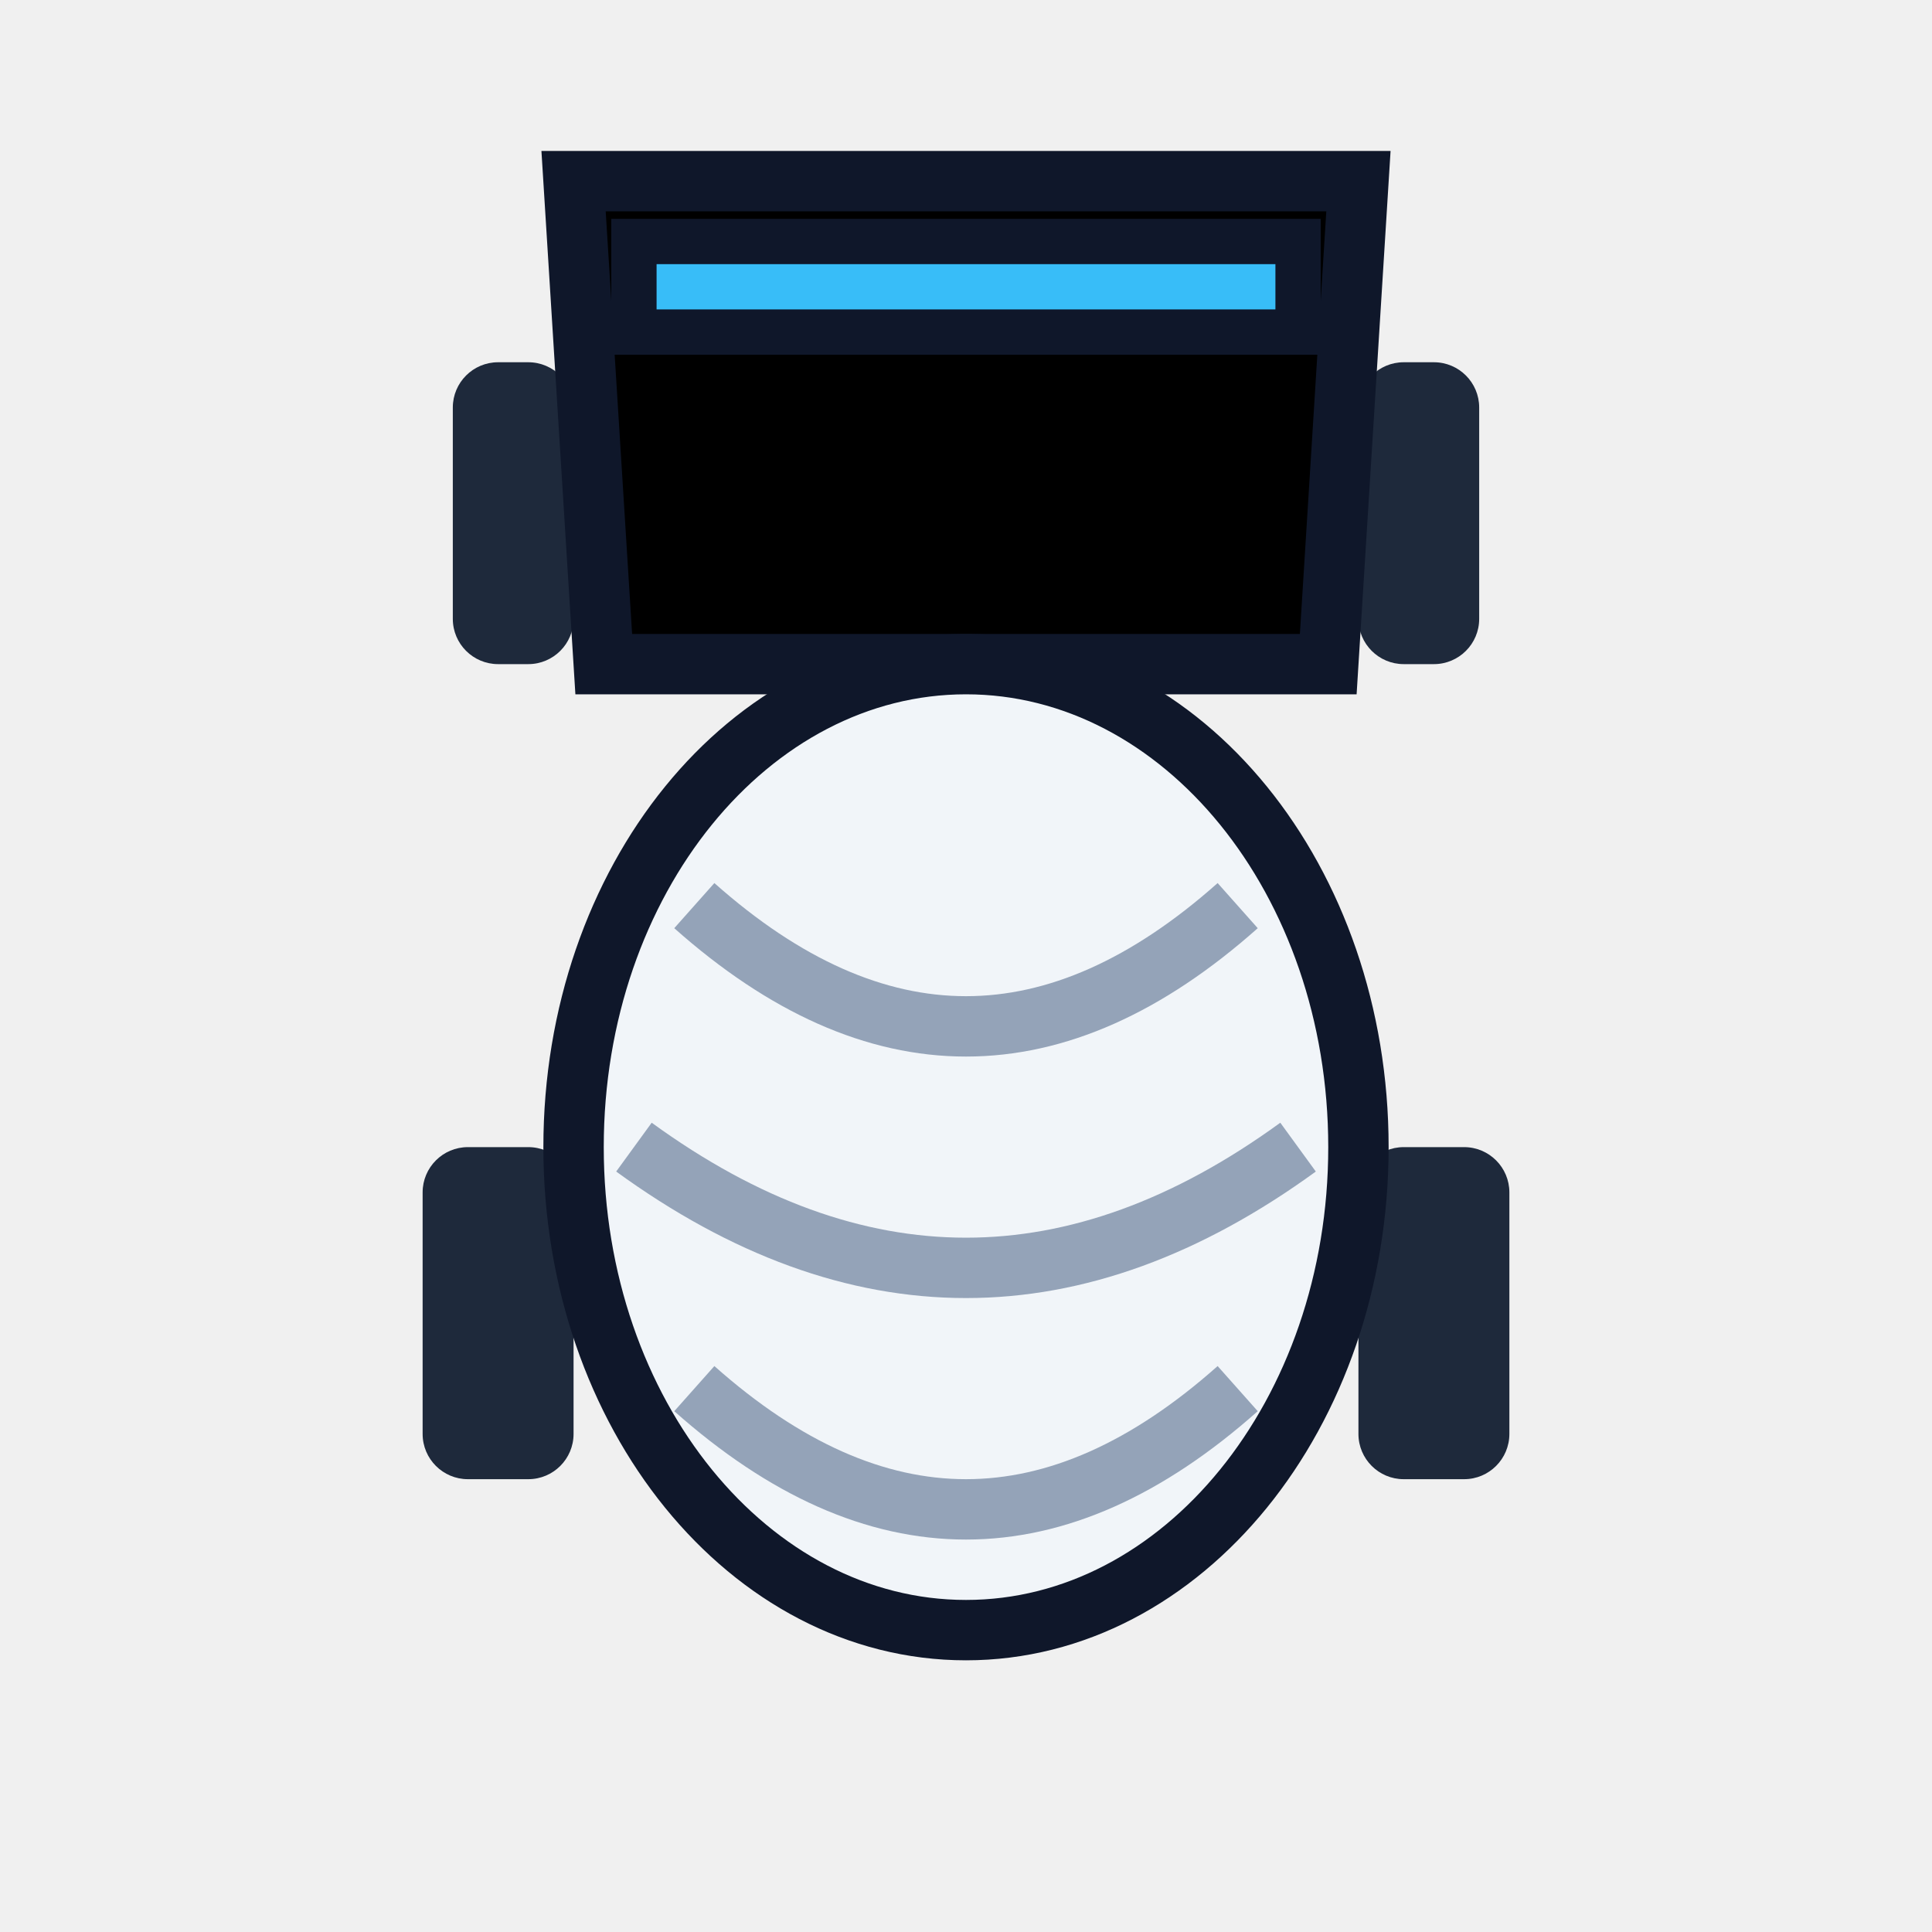
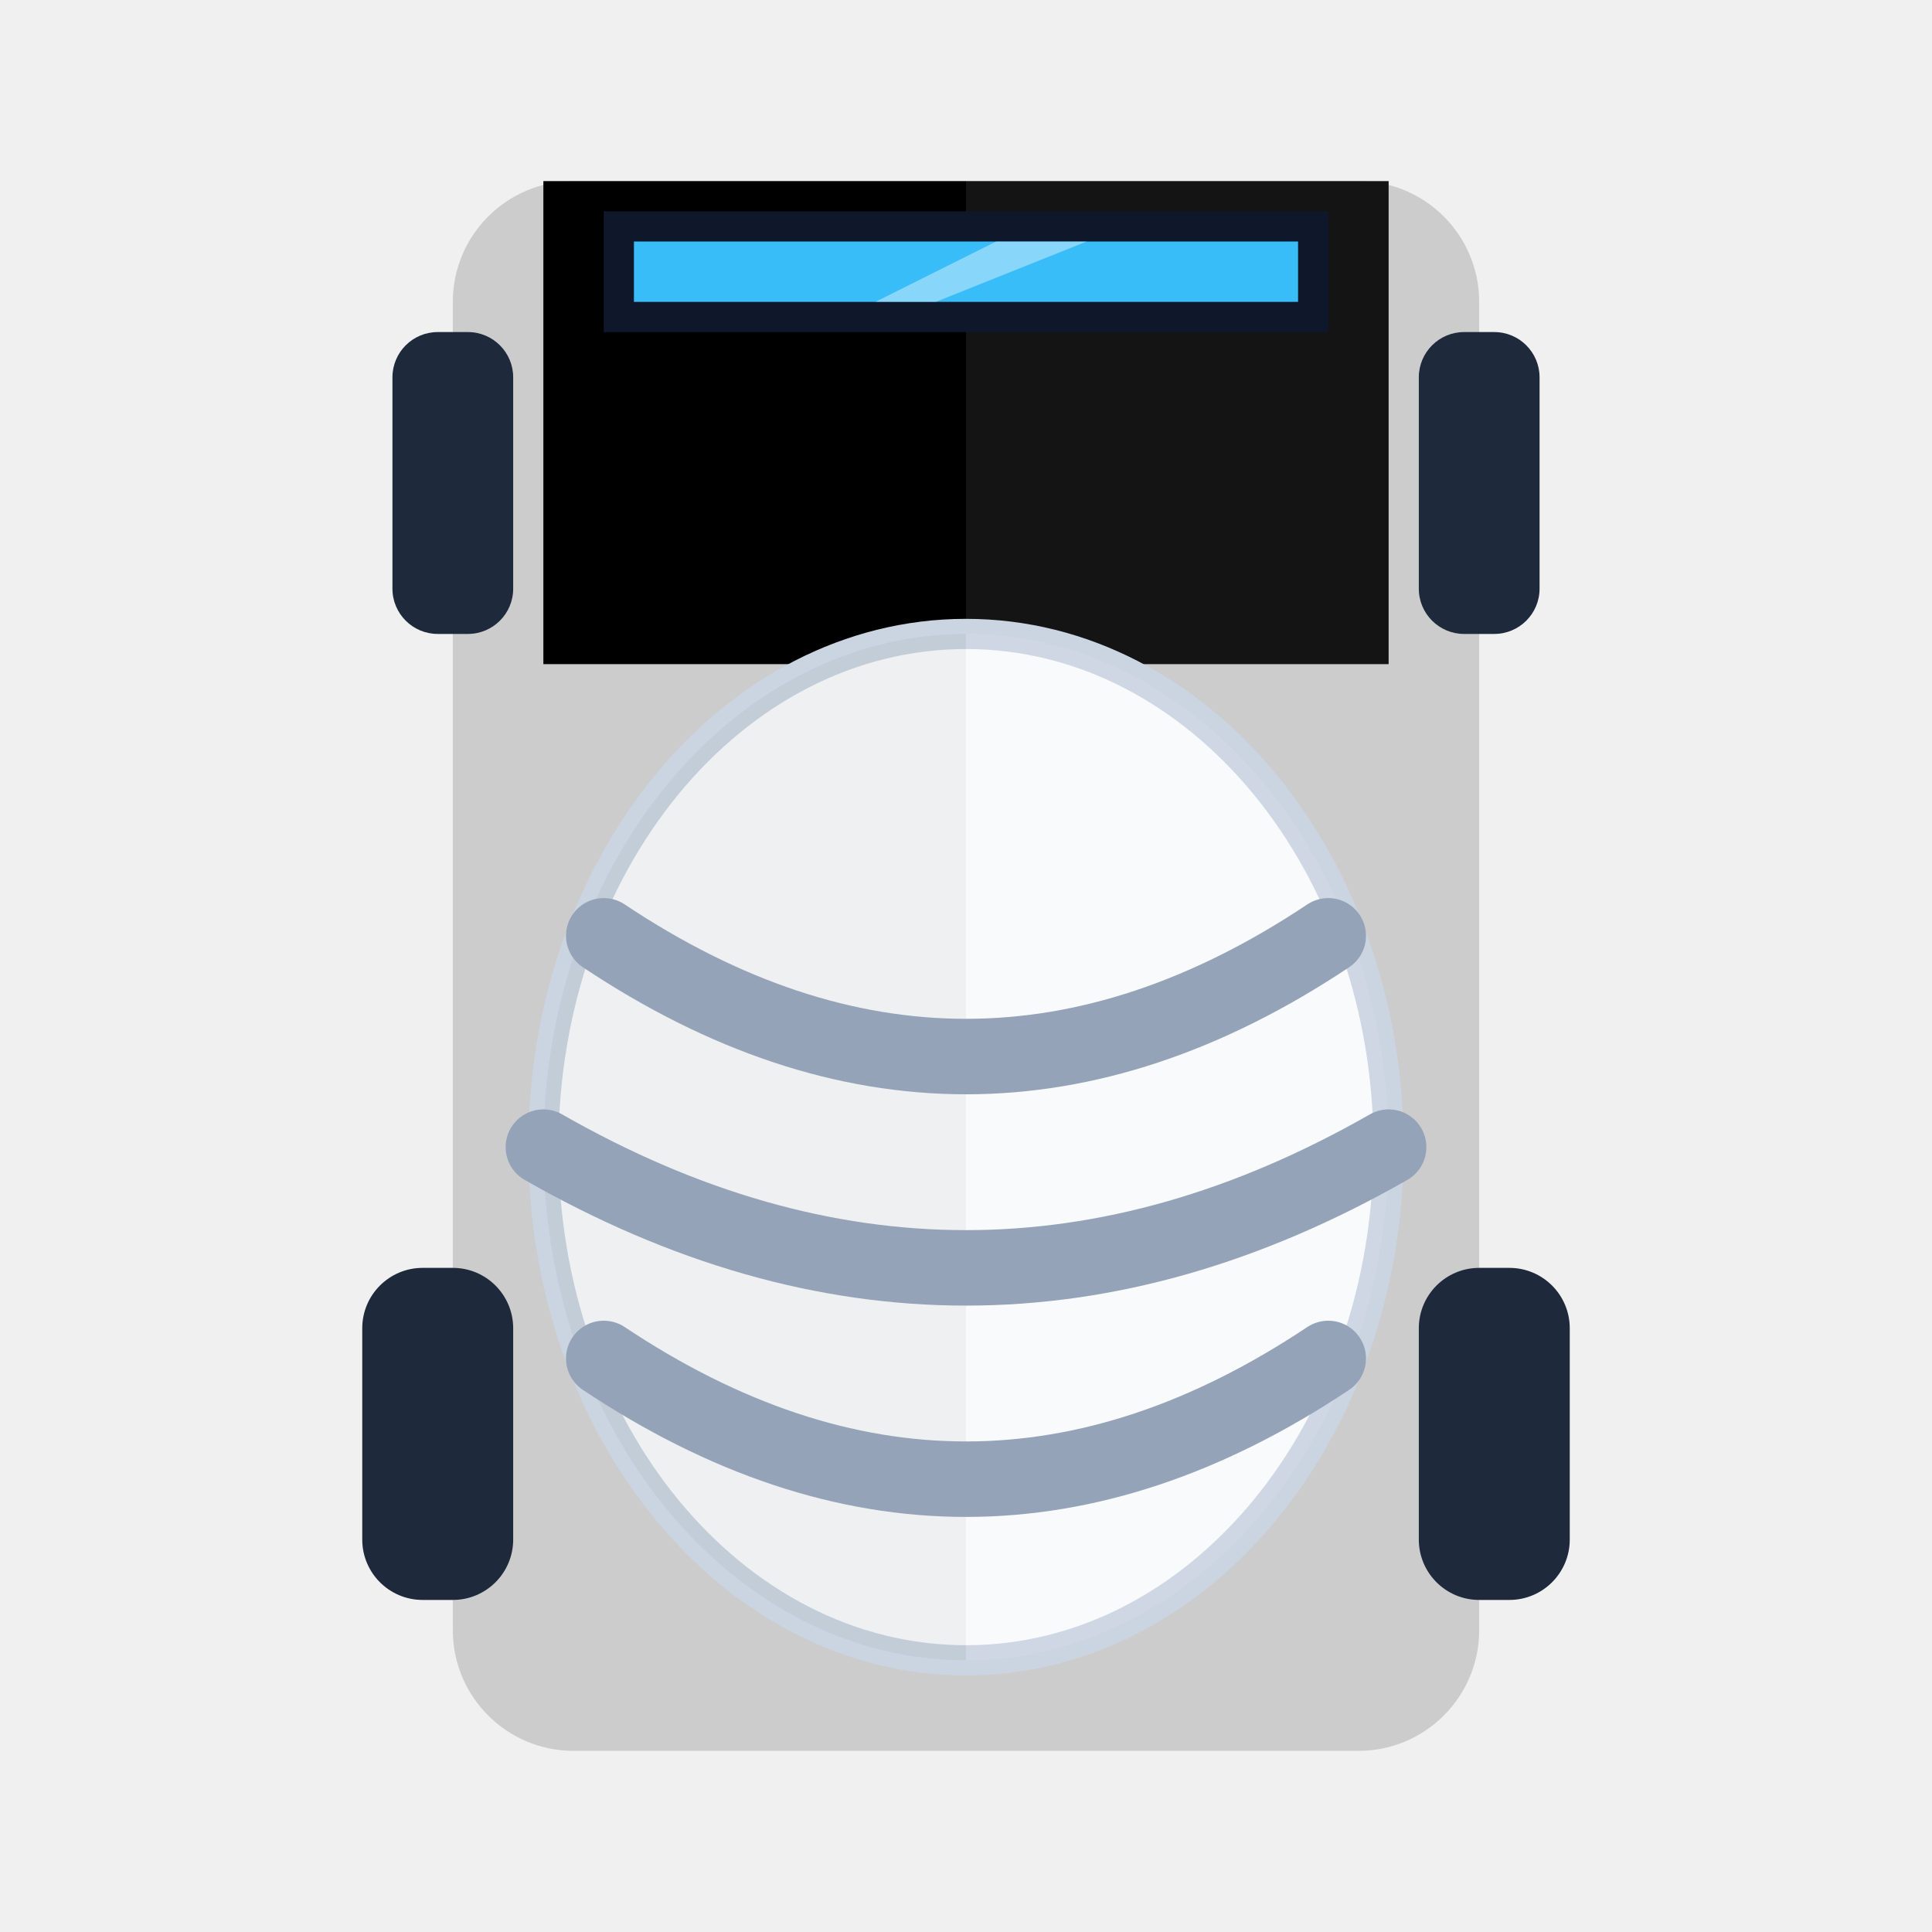
<svg xmlns="http://www.w3.org/2000/svg" viewBox="0 0 64 64" width="64" height="64">
-   <rect x="15" y="12" width="4" height="10" rx="1.5" fill="#1E293B" />
-   <rect x="45" y="12" width="4" height="10" rx="1.5" fill="#1E293B" />
-   <rect x="14" y="38" width="5" height="11" rx="1.5" fill="#1E293B" />
-   <rect x="45" y="38" width="5" height="11" rx="1.5" fill="#1E293B" />
-   <path d="M19 6 H45 L44 22 H20 Z" fill="#MAIN_COLOR" stroke="#0F172A" stroke-width="2" />
-   <path d="M21 11 H43 V8 H21 Z" fill="#38BDF8" stroke="#0F172A" stroke-width="1.5" />
-   <ellipse cx="32" cy="38" rx="13" ry="16" fill="#F1F5F9" stroke="#0F172A" stroke-width="2" />
-   <path d="M23 30 Q32 38 41 30" stroke="#94A3B8" stroke-width="2" fill="none" />
-   <path d="M21 38 Q32 46 43 38" stroke="#94A3B8" stroke-width="2" fill="none" />
-   <path d="M23 46 Q32 54 41 46" stroke="#94A3B8" stroke-width="2" fill="none" />
+   <rect x="15" y="6" width="34" height="52" rx="4" fill="black" fill-opacity="0.15" />
+   <rect x="13" y="11" width="4" height="10" rx="1.5" fill="#1E293B" />
+   <rect x="47" y="11" width="4" height="10" rx="1.5" fill="#1E293B" />
+   <rect x="12" y="42" width="5" height="11" rx="2" fill="#1E293B" />
+   <rect x="47" y="42" width="5" height="11" rx="2" fill="#1E293B" />
+   <path d="M18 6 H46 V22 H18 Z" fill="#MAIN_COLOR" />
+   <path d="M18 6 H32 V22 H18 Z" fill="black" fill-opacity="0.1" />
+   <path d="M32 6 H46 V22 H32 Z" fill="white" fill-opacity="0.08" />
+   <path d="M20 11 H44 V7 H20 Z" fill="#0F172A" />
+   <path d="M21 10 H43 V8 H21 Z" fill="#38BDF8" />
+   <path d="M36 8 L31 10 L29 10 L33 8 Z" fill="white" fill-opacity="0.4" />
+   <ellipse cx="32" cy="38" rx="14" ry="17" fill="#F8FAFC" stroke="#CBD5E1" stroke-width="1" />
+   <path d="M32 21 C24.3 21 18 28.6 18 38 C18 47.4 24.3 55 32 55 V21 Z" fill="black" fill-opacity="0.04" />
+   <path d="M32 21 C39.7 21 46 28.6 46 38 C46 47.4 39.7 55 32 55 V21 Z" fill="white" fill-opacity="0.06" />
+   <path d="M20 31 Q32 39 44 31" fill="none" stroke="#94A3B8" stroke-width="2.5" stroke-linecap="round" />
+   <path d="M18 38 Q32 46 46 38" fill="none" stroke="#94A3B8" stroke-width="2.5" stroke-linecap="round" />
+   <path d="M20 45 Q32 53 44 45" fill="none" stroke="#94A3B8" stroke-width="2.5" stroke-linecap="round" />
</svg>
